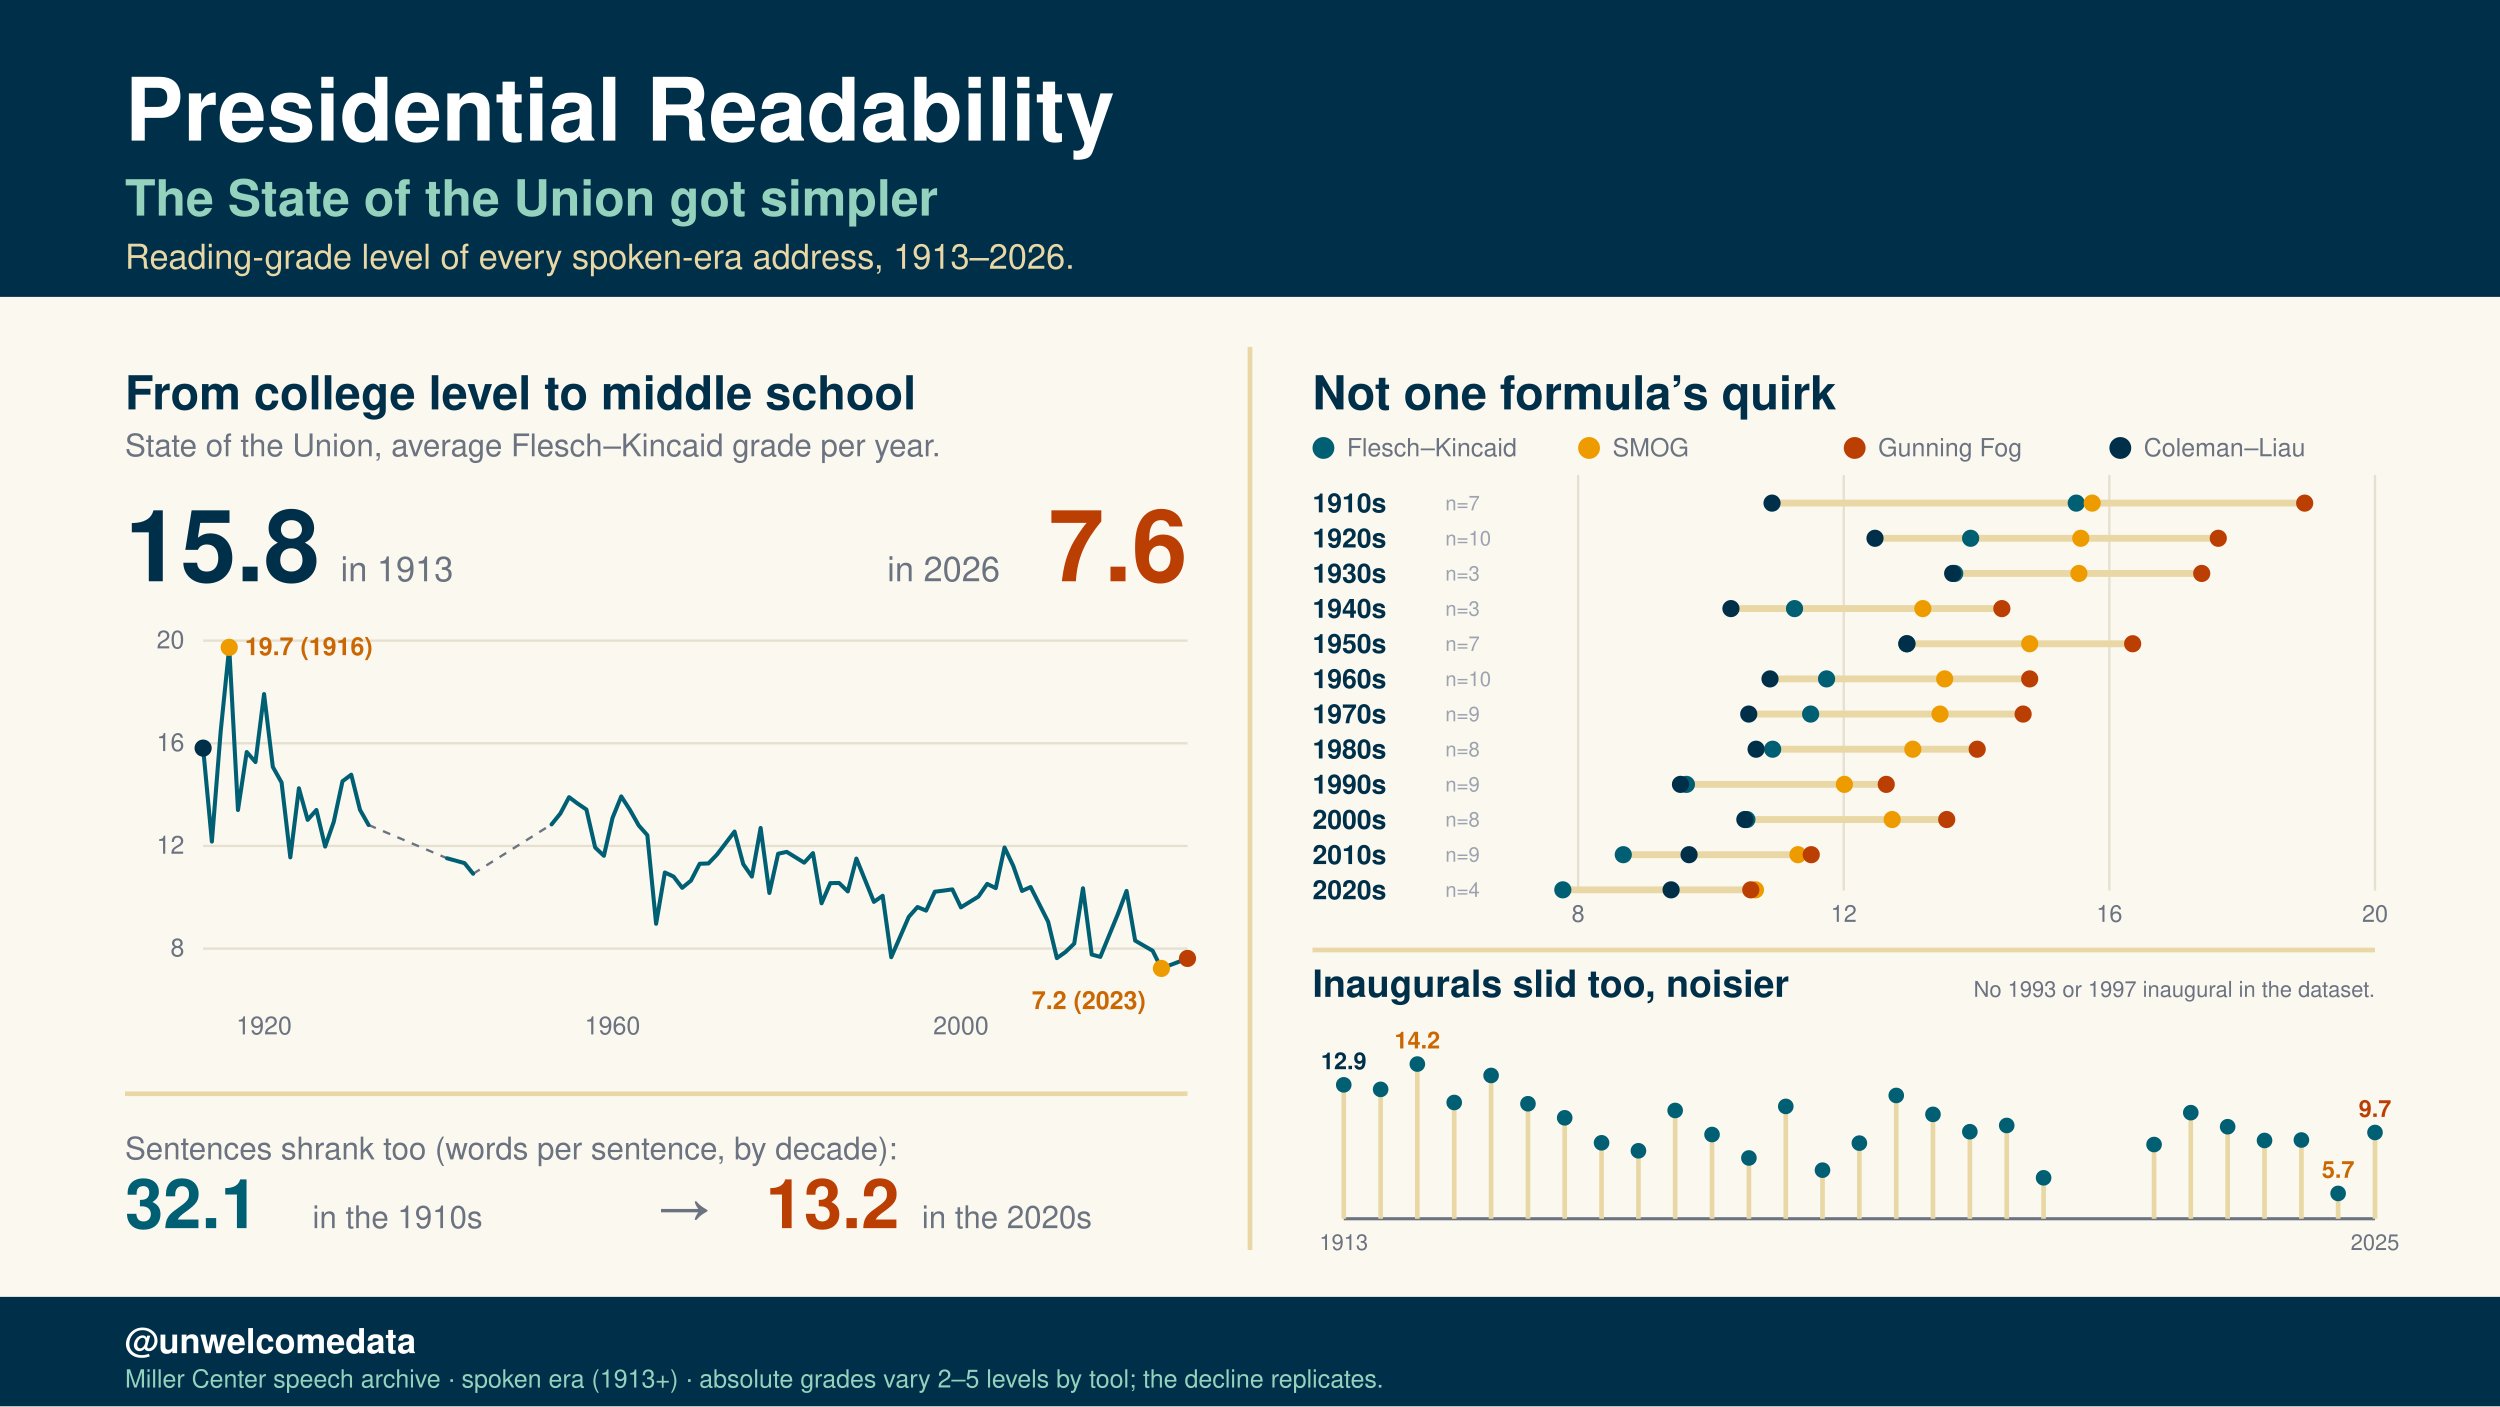
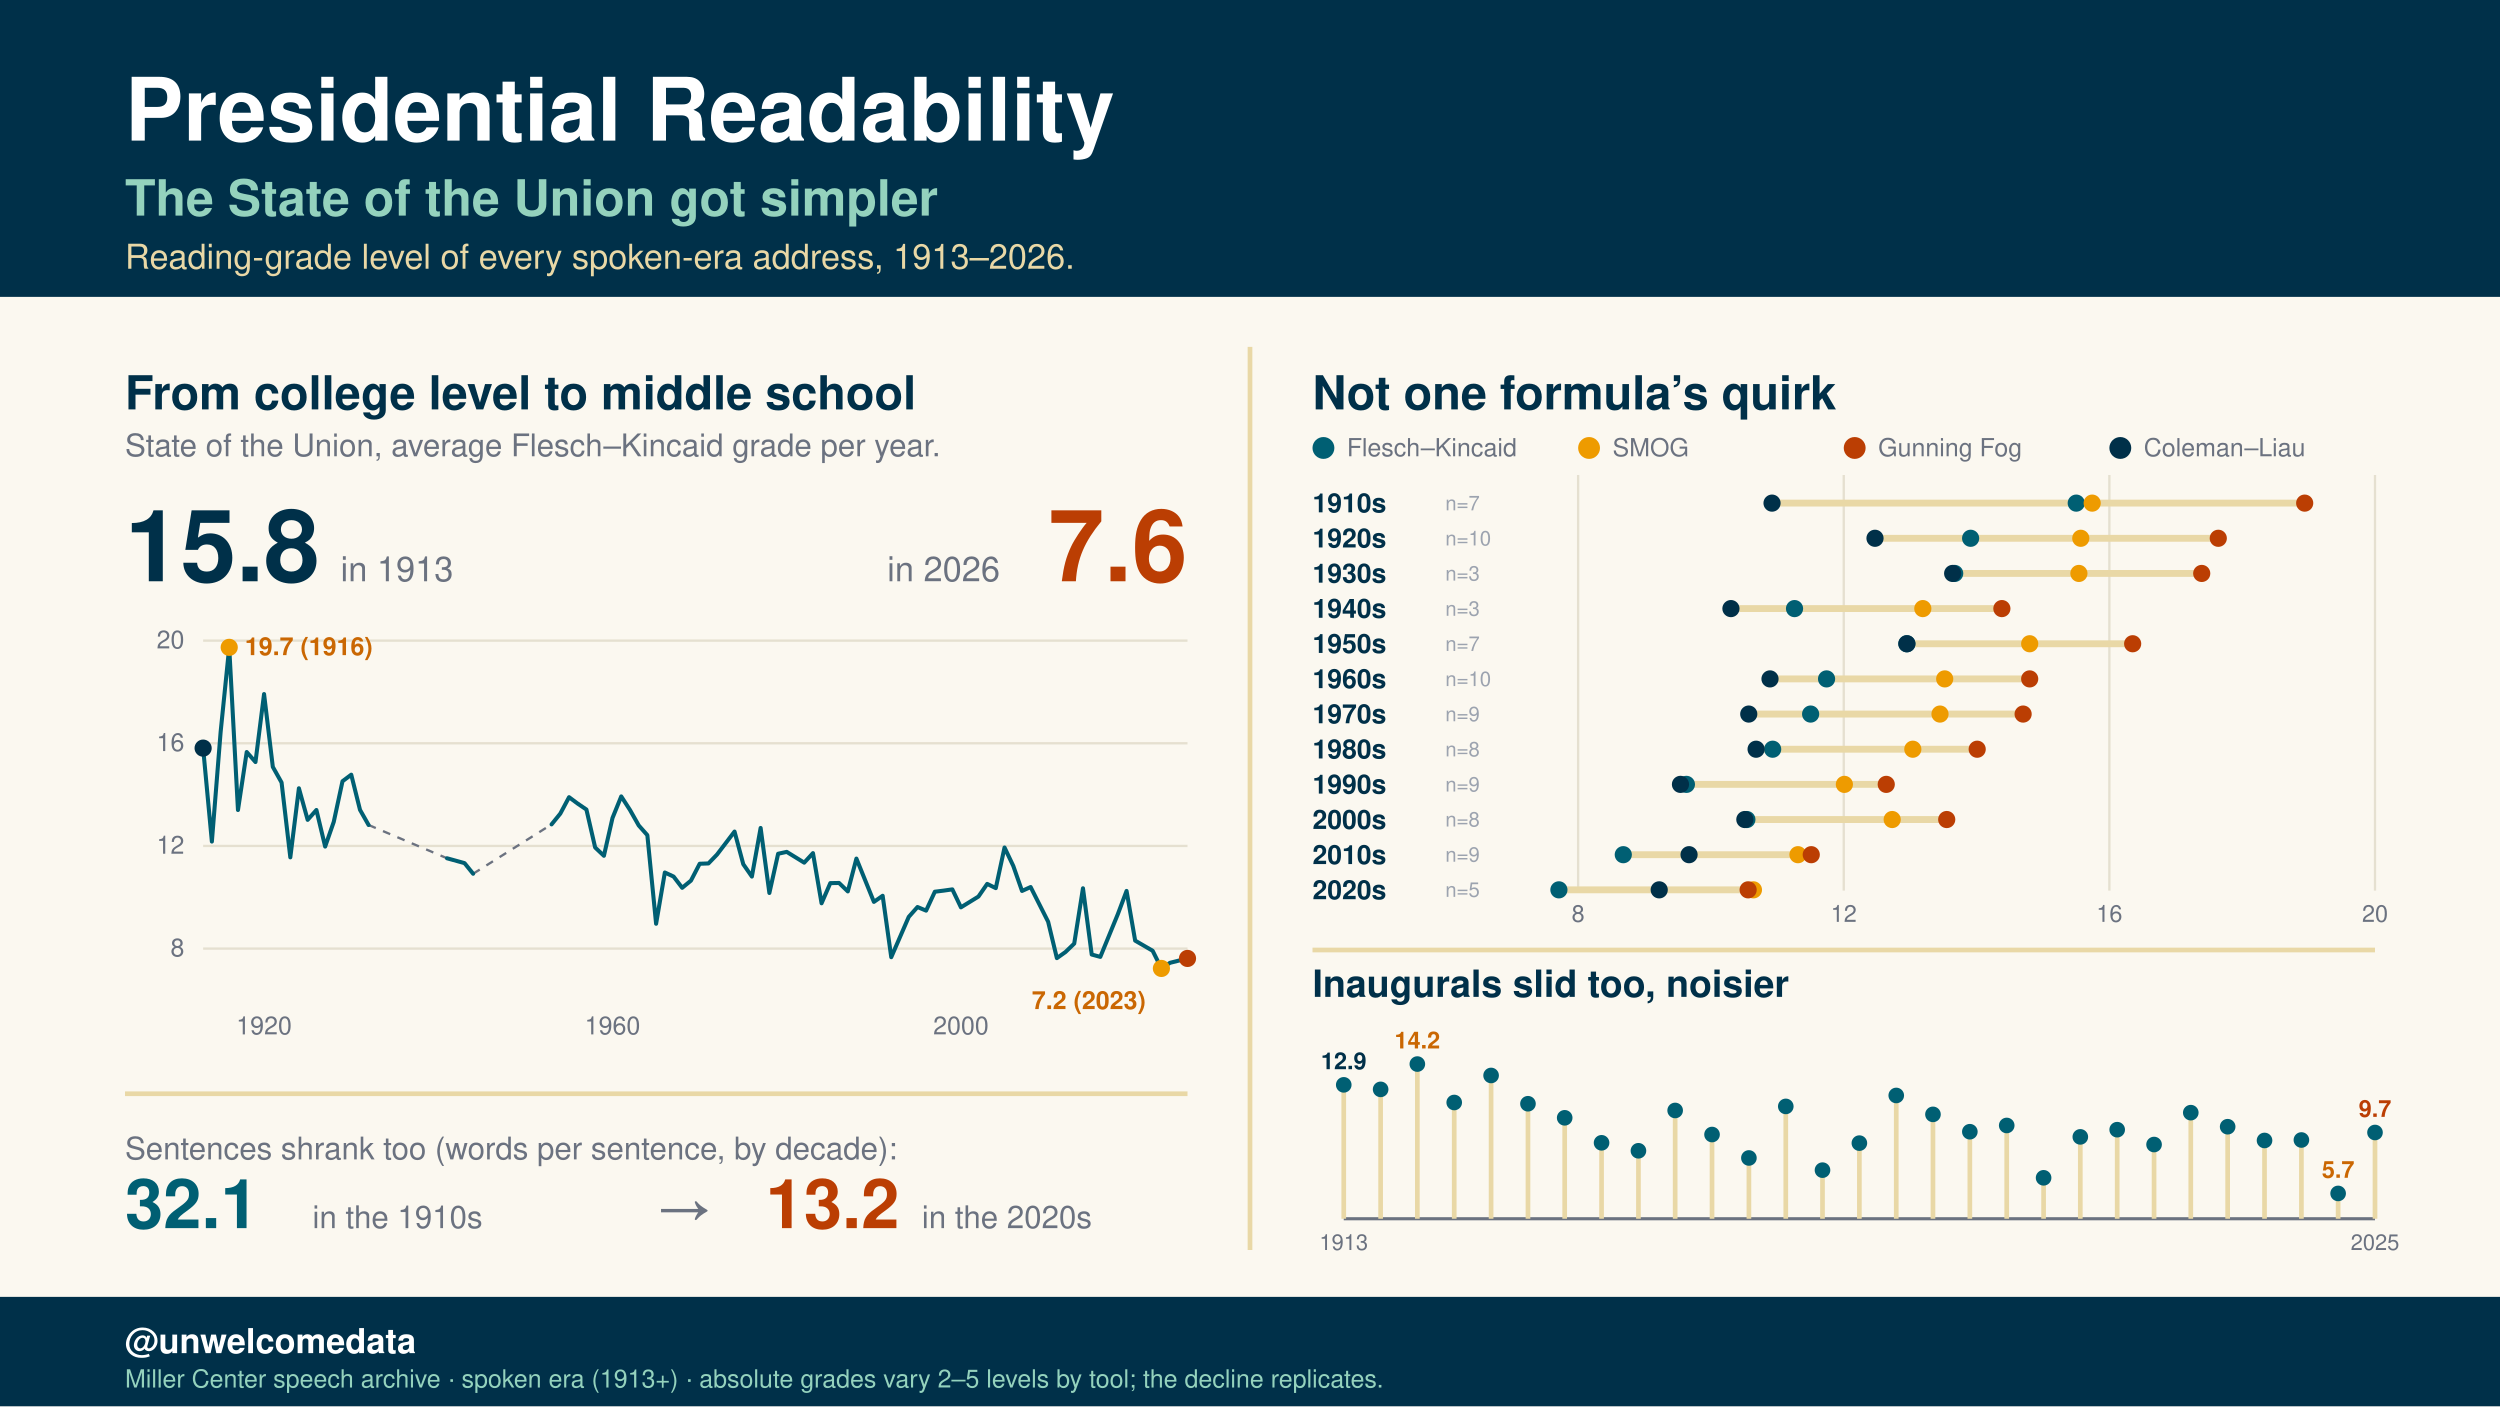
<svg xmlns="http://www.w3.org/2000/svg" width="1600" height="900" viewBox="0 0 1600 900" font-family="Helvetica, Arial, sans-serif">
  <rect width="1600" height="900" fill="#FBF8F0" />
  <rect x="0" y="0" width="1600" height="190" fill="#003049" />
  <text x="80.0" y="90.0" fill="#FFFFFF" font-size="56" font-weight="bold">Presidential Readability</text>
  <text x="80.0" y="138.0" fill="#94D2BD" font-size="32" font-weight="bold">The State of the Union got simpler</text>
  <text x="80.0" y="172.0" fill="#E9D8A6" font-size="22">Reading-grade level of every spoken-era address, 1913–2026.</text>
  <line x1="800" y1="222" x2="800" y2="800" stroke="#E9D8A6" stroke-width="3" />
  <text x="80.0" y="262.0" fill="#003049" font-size="30" font-weight="bold">From college level to middle school</text>
  <text x="80.0" y="292.0" fill="#6B7280" font-size="20">State of the Union, average Flesch–Kincaid grade per year.</text>
  <text x="80.0" y="372.0" fill="#003049" font-size="64" font-weight="bold">15.8</text>
  <text x="218.0" y="372.0" fill="#6B7280" font-size="22">in 1913</text>
  <text x="760.0" y="372.0" fill="#BB3E03" font-size="64" font-weight="bold" text-anchor="end">7.6</text>
  <text x="640.0" y="372.0" fill="#6B7280" font-size="22" text-anchor="end">in 2026</text>
  <line x1="130" y1="607.1" x2="760" y2="607.1" stroke="#E5E0D0" stroke-width="1.5" />
  <text x="118.0" y="612.1" fill="#6B7280" font-size="16" text-anchor="end">8</text>
  <line x1="130" y1="541.4" x2="760" y2="541.4" stroke="#E5E0D0" stroke-width="1.5" />
  <text x="118.0" y="546.4" fill="#6B7280" font-size="16" text-anchor="end">12</text>
  <line x1="130" y1="475.7" x2="760" y2="475.7" stroke="#E5E0D0" stroke-width="1.5" />
  <text x="118.0" y="480.7" fill="#6B7280" font-size="16" text-anchor="end">16</text>
  <line x1="130" y1="410.0" x2="760" y2="410.0" stroke="#E5E0D0" stroke-width="1.5" />
  <text x="118.0" y="415.0" fill="#6B7280" font-size="16" text-anchor="end">20</text>
  <line x1="235.9" y1="528.0" x2="286.1" y2="549.3" stroke="#6B7280" stroke-width="1.5" stroke-dasharray="5 5" />
  <line x1="302.8" y1="559.2" x2="353.0" y2="527.6" stroke="#6B7280" stroke-width="1.5" stroke-dasharray="5 5" />
  <polyline class="sotu" points="130.0,478.8 135.6,538.6 141.2,468.5 146.7,414.3 152.3,518.4 157.9,481.3 163.5,487.7 169.0,444.2 174.6,490.8 180.2,500.8 185.8,548.7 191.3,504.5 196.9,524.7 202.5,518.4 208.1,541.8 213.6,526.0 219.2,500.0 224.8,495.8 230.4,518.3 235.9,528.0" fill="none" stroke="#005F73" stroke-width="2.6" stroke-linejoin="round" stroke-linecap="round" />
  <polyline class="sotu" points="286.1,549.3 297.3,552.4 302.8,559.2" fill="none" stroke="#005F73" stroke-width="2.6" stroke-linejoin="round" stroke-linecap="round" />
-   <polyline class="sotu" points="353.0,527.6 358.6,520.7 364.2,510.2 369.7,514.3 375.3,518.1 380.9,542.4 386.5,547.7 392.0,523.5 397.6,509.7 403.2,518.4 408.8,528.3 414.3,534.5 419.9,591.2 425.5,558.4 431.1,561.0 436.6,568.2 442.2,563.6 447.8,552.8 453.4,552.6 458.9,546.9 470.1,532.2 475.7,553.1 481.2,561.0 486.8,529.9 492.4,571.5 498.0,546.4 503.5,545.2 514.7,552.1 520.3,546.0 525.8,578.1 531.4,565.2 537.0,565.1 542.6,570.5 548.1,549.5 559.3,577.2 564.9,573.3 570.4,612.6 581.6,586.8 587.2,580.5 592.7,582.8 598.3,570.7 603.9,570.0 609.5,569.2 615.0,580.7 626.2,573.8 631.8,565.7 637.3,568.4 642.9,542.4 648.5,554.2 654.1,570.2 659.6,567.7 670.8,589.9 676.4,613.2 681.9,609.3 687.5,603.9 693.1,568.5 698.7,610.9 704.2,612.4 715.4,585.1 721.0,570.2 726.5,602.0 737.7,608.5 743.3,619.8 760.0,613.4" fill="none" stroke="#005F73" stroke-width="2.6" stroke-linejoin="round" stroke-linecap="round" />
+   <polyline class="sotu" points="353.0,527.6 358.6,520.7 364.2,510.2 369.7,514.3 375.3,518.1 380.9,542.4 386.5,547.7 392.0,523.5 397.6,509.7 403.2,518.4 408.8,528.3 414.3,534.5 419.9,591.2 425.5,558.4 431.1,561.0 436.6,568.2 442.2,563.6 447.8,552.8 453.4,552.6 458.9,546.9 470.1,532.2 475.7,553.1 481.2,561.0 486.8,529.9 492.4,571.5 498.0,546.4 503.5,545.2 514.7,552.1 520.3,546.0 525.8,578.1 531.4,565.2 537.0,565.1 542.6,570.5 548.1,549.5 559.3,577.2 564.9,573.3 570.4,612.6 581.6,586.8 587.2,580.5 592.7,582.8 598.3,570.7 603.9,570.0 609.5,569.2 615.0,580.7 626.2,573.8 631.8,565.7 637.3,568.4 642.9,542.4 648.5,554.2 654.1,570.2 659.6,567.7 670.8,589.9 676.4,613.2 681.9,609.3 687.5,603.9 693.1,568.5 698.7,610.9 704.2,612.4 715.4,585.1 721.0,570.2 726.5,602.0 737.7,608.5 743.3,619.8 748.8,616.2 760.0,613.4" fill="none" stroke="#005F73" stroke-width="2.6" stroke-linejoin="round" stroke-linecap="round" />
  <circle class="dot" data-year="1913" cx="130.0" cy="478.8" r="5.5" fill="#003049" />
  <circle class="dot" data-year="2026" cx="760.0" cy="613.4" r="5.5" fill="#BB3E03" />
  <circle class="dot" data-year="1916" cx="146.7" cy="414.3" r="5.5" fill="#EE9B00" />
  <circle class="dot" data-year="2023" cx="743.3" cy="619.8" r="5.5" fill="#EE9B00" />
  <text x="156.7" y="419.3" fill="#CA6702" font-size="16" font-weight="bold">19.7 (1916)</text>
  <text x="733.3" y="645.8" fill="#CA6702" font-size="16" font-weight="bold" text-anchor="end">7.2 (2023)</text>
  <text x="169.0" y="662.0" fill="#6B7280" font-size="16" text-anchor="middle">1920</text>
  <text x="392.0" y="662.0" fill="#6B7280" font-size="16" text-anchor="middle">1960</text>
  <text x="615.0" y="662.0" fill="#6B7280" font-size="16" text-anchor="middle">2000</text>
  <line x1="80" y1="700" x2="760" y2="700" stroke="#E9D8A6" stroke-width="3" />
  <text x="80.0" y="742.0" fill="#6B7280" font-size="20">Sentences shrank too (words per sentence, by decade):</text>
  <text x="80.0" y="786.0" fill="#005F73" font-size="44" font-weight="bold">32.1</text>
  <text x="200.0" y="786.0" fill="#6B7280" font-size="20">in the 1910s</text>
  <text x="420.0" y="786.0" fill="#6B7280" font-size="36">→</text>
  <text x="490.0" y="786.0" fill="#BB3E03" font-size="44" font-weight="bold">13.2</text>
  <text x="590.0" y="786.0" fill="#6B7280" font-size="20">in the 2020s</text>
  <text x="840.0" y="262.0" fill="#003049" font-size="30" font-weight="bold">Not one formula’s quirk</text>
  <circle cx="847.0" cy="286.7" r="7" fill="#005F73" />
  <text x="862.0" y="292.0" fill="#6B7280" font-size="16">Flesch–Kincaid</text>
  <circle cx="1017.0" cy="286.7" r="7" fill="#EE9B00" />
  <text x="1032.0" y="292.0" fill="#6B7280" font-size="16">SMOG</text>
  <circle cx="1187.0" cy="286.7" r="7" fill="#BB3E03" />
  <text x="1202.0" y="292.0" fill="#6B7280" font-size="16">Gunning Fog</text>
  <circle cx="1357.0" cy="286.7" r="7" fill="#003049" />
  <text x="1372.0" y="292.0" fill="#6B7280" font-size="16">Coleman–Liau</text>
  <line x1="1010.0" y1="304" x2="1010.0" y2="570" stroke="#E5E0D0" stroke-width="1.5" />
  <text x="1010.0" y="590.0" fill="#6B7280" font-size="15" text-anchor="middle">8</text>
  <line x1="1180.0" y1="304" x2="1180.0" y2="570" stroke="#E5E0D0" stroke-width="1.5" />
  <text x="1180.0" y="590.0" fill="#6B7280" font-size="15" text-anchor="middle">12</text>
  <line x1="1350.0" y1="304" x2="1350.0" y2="570" stroke="#E5E0D0" stroke-width="1.5" />
  <text x="1350.0" y="590.0" fill="#6B7280" font-size="15" text-anchor="middle">16</text>
  <line x1="1520.0" y1="304" x2="1520.0" y2="570" stroke="#E5E0D0" stroke-width="1.5" />
  <text x="1520.0" y="590.0" fill="#6B7280" font-size="15" text-anchor="middle">20</text>
  <line x1="1134.1" y1="322.0" x2="1475.0" y2="322.0" stroke="#E9D8A6" stroke-width="4.4" stroke-linecap="round" />
  <text x="840.0" y="327.9" fill="#003049" font-size="17" font-weight="bold">1910s</text>
  <text x="925.0" y="326.6" fill="#9CA3AF" font-size="13">n=7</text>
  <circle class="fdot" data-decade="1910" data-f="fk_grade" cx="1328.8" cy="322.0" r="5.5" fill="#005F73" />
  <circle class="fdot" data-decade="1910" data-f="smog_index" cx="1339.0" cy="322.0" r="5.5" fill="#EE9B00" />
  <circle class="fdot" data-decade="1910" data-f="gunning_fog" cx="1475.0" cy="322.0" r="5.5" fill="#BB3E03" />
  <circle class="fdot" data-decade="1910" data-f="coleman_liau" cx="1134.1" cy="322.0" r="5.5" fill="#003049" />
  <line x1="1200.0" y1="344.5" x2="1419.7" y2="344.5" stroke="#E9D8A6" stroke-width="4.4" stroke-linecap="round" />
  <text x="840.0" y="350.4" fill="#003049" font-size="17" font-weight="bold">1920s</text>
  <text x="925.0" y="349.1" fill="#9CA3AF" font-size="13">n=10</text>
  <circle class="fdot" data-decade="1920" data-f="fk_grade" cx="1261.2" cy="344.5" r="5.5" fill="#005F73" />
  <circle class="fdot" data-decade="1920" data-f="smog_index" cx="1331.7" cy="344.5" r="5.5" fill="#EE9B00" />
  <circle class="fdot" data-decade="1920" data-f="gunning_fog" cx="1419.7" cy="344.5" r="5.5" fill="#BB3E03" />
  <circle class="fdot" data-decade="1920" data-f="coleman_liau" cx="1200.0" cy="344.5" r="5.5" fill="#003049" />
  <line x1="1249.7" y1="367.0" x2="1409.1" y2="367.0" stroke="#E9D8A6" stroke-width="4.4" stroke-linecap="round" />
  <text x="840.0" y="372.9" fill="#003049" font-size="17" font-weight="bold">1930s</text>
  <text x="925.0" y="371.6" fill="#9CA3AF" font-size="13">n=3</text>
  <circle class="fdot" data-decade="1930" data-f="fk_grade" cx="1251.0" cy="367.0" r="5.5" fill="#005F73" />
  <circle class="fdot" data-decade="1930" data-f="smog_index" cx="1330.5" cy="367.0" r="5.5" fill="#EE9B00" />
  <circle class="fdot" data-decade="1930" data-f="gunning_fog" cx="1409.1" cy="367.0" r="5.5" fill="#BB3E03" />
  <circle class="fdot" data-decade="1930" data-f="coleman_liau" cx="1249.7" cy="367.0" r="5.5" fill="#003049" />
  <line x1="1107.8" y1="389.5" x2="1281.2" y2="389.5" stroke="#E9D8A6" stroke-width="4.4" stroke-linecap="round" />
  <text x="840.0" y="395.4" fill="#003049" font-size="17" font-weight="bold">1940s</text>
  <text x="925.0" y="394.1" fill="#9CA3AF" font-size="13">n=3</text>
  <circle class="fdot" data-decade="1940" data-f="fk_grade" cx="1148.5" cy="389.5" r="5.5" fill="#005F73" />
  <circle class="fdot" data-decade="1940" data-f="smog_index" cx="1230.6" cy="389.5" r="5.5" fill="#EE9B00" />
  <circle class="fdot" data-decade="1940" data-f="gunning_fog" cx="1281.2" cy="389.5" r="5.5" fill="#BB3E03" />
  <circle class="fdot" data-decade="1940" data-f="coleman_liau" cx="1107.8" cy="389.5" r="5.5" fill="#003049" />
  <line x1="1220.4" y1="412.0" x2="1364.9" y2="412.0" stroke="#E9D8A6" stroke-width="4.4" stroke-linecap="round" />
  <text x="840.0" y="417.9" fill="#003049" font-size="17" font-weight="bold">1950s</text>
  <text x="925.0" y="416.6" fill="#9CA3AF" font-size="13">n=7</text>
  <circle class="fdot" data-decade="1950" data-f="fk_grade" cx="1220.4" cy="412.0" r="5.5" fill="#005F73" />
  <circle class="fdot" data-decade="1950" data-f="smog_index" cx="1299.0" cy="412.0" r="5.5" fill="#EE9B00" />
  <circle class="fdot" data-decade="1950" data-f="gunning_fog" cx="1364.9" cy="412.0" r="5.5" fill="#BB3E03" />
  <circle class="fdot" data-decade="1950" data-f="coleman_liau" cx="1220.4" cy="412.0" r="5.5" fill="#003049" />
  <line x1="1132.8" y1="434.5" x2="1299.0" y2="434.5" stroke="#E9D8A6" stroke-width="4.4" stroke-linecap="round" />
  <text x="840.0" y="440.4" fill="#003049" font-size="17" font-weight="bold">1960s</text>
  <text x="925.0" y="439.1" fill="#9CA3AF" font-size="13">n=10</text>
  <circle class="fdot" data-decade="1960" data-f="fk_grade" cx="1169.0" cy="434.5" r="5.5" fill="#005F73" />
  <circle class="fdot" data-decade="1960" data-f="smog_index" cx="1244.6" cy="434.5" r="5.5" fill="#EE9B00" />
  <circle class="fdot" data-decade="1960" data-f="gunning_fog" cx="1299.0" cy="434.5" r="5.5" fill="#BB3E03" />
  <circle class="fdot" data-decade="1960" data-f="coleman_liau" cx="1132.8" cy="434.5" r="5.5" fill="#003049" />
  <line x1="1119.2" y1="457.0" x2="1294.8" y2="457.0" stroke="#E9D8A6" stroke-width="4.4" stroke-linecap="round" />
  <text x="840.0" y="462.9" fill="#003049" font-size="17" font-weight="bold">1970s</text>
  <text x="925.0" y="461.6" fill="#9CA3AF" font-size="13">n=9</text>
  <circle class="fdot" data-decade="1970" data-f="fk_grade" cx="1158.8" cy="457.0" r="5.5" fill="#005F73" />
  <circle class="fdot" data-decade="1970" data-f="smog_index" cx="1241.6" cy="457.0" r="5.5" fill="#EE9B00" />
  <circle class="fdot" data-decade="1970" data-f="gunning_fog" cx="1294.8" cy="457.0" r="5.5" fill="#BB3E03" />
  <circle class="fdot" data-decade="1970" data-f="coleman_liau" cx="1119.2" cy="457.0" r="5.5" fill="#003049" />
  <line x1="1123.9" y1="479.5" x2="1265.4" y2="479.5" stroke="#E9D8A6" stroke-width="4.4" stroke-linecap="round" />
  <text x="840.0" y="485.4" fill="#003049" font-size="17" font-weight="bold">1980s</text>
  <text x="925.0" y="484.1" fill="#9CA3AF" font-size="13">n=8</text>
  <circle class="fdot" data-decade="1980" data-f="fk_grade" cx="1134.5" cy="479.5" r="5.5" fill="#005F73" />
  <circle class="fdot" data-decade="1980" data-f="smog_index" cx="1224.2" cy="479.5" r="5.5" fill="#EE9B00" />
  <circle class="fdot" data-decade="1980" data-f="gunning_fog" cx="1265.4" cy="479.5" r="5.5" fill="#BB3E03" />
  <circle class="fdot" data-decade="1980" data-f="coleman_liau" cx="1123.9" cy="479.5" r="5.5" fill="#003049" />
  <line x1="1075.5" y1="502.0" x2="1207.2" y2="502.0" stroke="#E9D8A6" stroke-width="4.4" stroke-linecap="round" />
  <text x="840.0" y="507.9" fill="#003049" font-size="17" font-weight="bold">1990s</text>
  <text x="925.0" y="506.6" fill="#9CA3AF" font-size="13">n=9</text>
  <circle class="fdot" data-decade="1990" data-f="fk_grade" cx="1079.3" cy="502.0" r="5.5" fill="#005F73" />
  <circle class="fdot" data-decade="1990" data-f="smog_index" cx="1180.4" cy="502.0" r="5.5" fill="#EE9B00" />
  <circle class="fdot" data-decade="1990" data-f="gunning_fog" cx="1207.2" cy="502.0" r="5.5" fill="#BB3E03" />
  <circle class="fdot" data-decade="1990" data-f="coleman_liau" cx="1075.5" cy="502.0" r="5.5" fill="#003049" />
  <line x1="1116.7" y1="524.5" x2="1245.9" y2="524.5" stroke="#E9D8A6" stroke-width="4.4" stroke-linecap="round" />
  <text x="840.0" y="530.5" fill="#003049" font-size="17" font-weight="bold">2000s</text>
  <text x="925.0" y="529.0" fill="#9CA3AF" font-size="13">n=8</text>
  <circle class="fdot" data-decade="2000" data-f="fk_grade" cx="1118.0" cy="524.5" r="5.5" fill="#005F73" />
  <circle class="fdot" data-decade="2000" data-f="smog_index" cx="1211.0" cy="524.5" r="5.5" fill="#EE9B00" />
  <circle class="fdot" data-decade="2000" data-f="gunning_fog" cx="1245.9" cy="524.5" r="5.5" fill="#BB3E03" />
  <circle class="fdot" data-decade="2000" data-f="coleman_liau" cx="1116.7" cy="524.5" r="5.5" fill="#003049" />
  <line x1="1038.9" y1="547.0" x2="1159.2" y2="547.0" stroke="#E9D8A6" stroke-width="4.4" stroke-linecap="round" />
  <text x="840.0" y="553.0" fill="#003049" font-size="17" font-weight="bold">2010s</text>
  <text x="925.0" y="551.5" fill="#9CA3AF" font-size="13">n=9</text>
  <circle class="fdot" data-decade="2010" data-f="fk_grade" cx="1038.9" cy="547.0" r="5.5" fill="#005F73" />
  <circle class="fdot" data-decade="2010" data-f="smog_index" cx="1150.7" cy="547.0" r="5.5" fill="#EE9B00" />
  <circle class="fdot" data-decade="2010" data-f="gunning_fog" cx="1159.2" cy="547.0" r="5.5" fill="#BB3E03" />
  <circle class="fdot" data-decade="2010" data-f="coleman_liau" cx="1081.0" cy="547.0" r="5.5" fill="#003049" />
-   <line x1="1000.2" y1="569.5" x2="1123.5" y2="569.5" stroke="#E9D8A6" stroke-width="4.4" stroke-linecap="round" />
+   <line x1="997.7" y1="569.5" x2="1122.2" y2="569.5" stroke="#E9D8A6" stroke-width="4.4" stroke-linecap="round" />
  <text x="840.0" y="575.5" fill="#003049" font-size="17" font-weight="bold">2020s</text>
-   <text x="925.0" y="574.0" fill="#9CA3AF" font-size="13">n=4</text>
-   <circle class="fdot" data-decade="2020" data-f="fk_grade" cx="1000.2" cy="569.5" r="5.5" fill="#005F73" />
-   <circle class="fdot" data-decade="2020" data-f="smog_index" cx="1123.5" cy="569.5" r="5.5" fill="#EE9B00" />
-   <circle class="fdot" data-decade="2020" data-f="gunning_fog" cx="1120.5" cy="569.5" r="5.5" fill="#BB3E03" />
-   <circle class="fdot" data-decade="2020" data-f="coleman_liau" cx="1069.5" cy="569.5" r="5.5" fill="#003049" />
+   <text x="925.0" y="574.0" fill="#9CA3AF" font-size="13">n=5</text>
+   <circle class="fdot" data-decade="2020" data-f="fk_grade" cx="997.7" cy="569.5" r="5.5" fill="#005F73" />
+   <circle class="fdot" data-decade="2020" data-f="smog_index" cx="1122.2" cy="569.5" r="5.5" fill="#EE9B00" />
+   <circle class="fdot" data-decade="2020" data-f="gunning_fog" cx="1118.8" cy="569.5" r="5.5" fill="#BB3E03" />
+   <circle class="fdot" data-decade="2020" data-f="coleman_liau" cx="1061.9" cy="569.5" r="5.5" fill="#003049" />
  <line x1="840" y1="608" x2="1520" y2="608" stroke="#E9D8A6" stroke-width="3" />
  <text x="840.0" y="638.0" fill="#003049" font-size="24" font-weight="bold">Inaugurals slid too, noisier</text>
-   <text x="1520.0" y="638.0" fill="#6B7280" font-size="14" text-anchor="end">No 1993 or 1997 inaugural in the dataset.</text>
  <line x1="860" y1="780" x2="1520" y2="780" stroke="#6B7280" stroke-width="2" />
  <line x1="860.0" y1="780.0" x2="860.0" y2="694.3" stroke="#E9D8A6" stroke-width="3" />
  <line x1="883.6" y1="780.0" x2="883.6" y2="697.2" stroke="#E9D8A6" stroke-width="3" />
  <line x1="907.1" y1="780.0" x2="907.1" y2="681.0" stroke="#E9D8A6" stroke-width="3" />
  <line x1="930.7" y1="780.0" x2="930.7" y2="705.6" stroke="#E9D8A6" stroke-width="3" />
  <line x1="954.3" y1="780.0" x2="954.3" y2="688.3" stroke="#E9D8A6" stroke-width="3" />
  <line x1="977.9" y1="780.0" x2="977.9" y2="706.4" stroke="#E9D8A6" stroke-width="3" />
  <line x1="1001.4" y1="780.0" x2="1001.4" y2="715.4" stroke="#E9D8A6" stroke-width="3" />
  <line x1="1025.0" y1="780.0" x2="1025.0" y2="731.4" stroke="#E9D8A6" stroke-width="3" />
  <line x1="1048.6" y1="780.0" x2="1048.6" y2="736.5" stroke="#E9D8A6" stroke-width="3" />
  <line x1="1072.1" y1="780.0" x2="1072.1" y2="710.7" stroke="#E9D8A6" stroke-width="3" />
  <line x1="1095.7" y1="780.0" x2="1095.7" y2="726.1" stroke="#E9D8A6" stroke-width="3" />
  <line x1="1119.3" y1="780.0" x2="1119.3" y2="741.1" stroke="#E9D8A6" stroke-width="3" />
  <line x1="1142.9" y1="780.0" x2="1142.9" y2="708.1" stroke="#E9D8A6" stroke-width="3" />
  <line x1="1166.4" y1="780.0" x2="1166.4" y2="748.9" stroke="#E9D8A6" stroke-width="3" />
  <line x1="1190.0" y1="780.0" x2="1190.0" y2="731.6" stroke="#E9D8A6" stroke-width="3" />
  <line x1="1213.6" y1="780.0" x2="1213.6" y2="701.1" stroke="#E9D8A6" stroke-width="3" />
  <line x1="1237.1" y1="780.0" x2="1237.1" y2="713.2" stroke="#E9D8A6" stroke-width="3" />
  <line x1="1260.7" y1="780.0" x2="1260.7" y2="724.3" stroke="#E9D8A6" stroke-width="3" />
  <line x1="1284.3" y1="780.0" x2="1284.3" y2="720.3" stroke="#E9D8A6" stroke-width="3" />
  <line x1="1307.9" y1="780.0" x2="1307.9" y2="753.8" stroke="#E9D8A6" stroke-width="3" />
+   <line x1="1331.4" y1="780.0" x2="1331.4" y2="727.6" stroke="#E9D8A6" stroke-width="3" />
+   <line x1="1355.0" y1="780.0" x2="1355.0" y2="723.0" stroke="#E9D8A6" stroke-width="3" />
  <line x1="1378.6" y1="780.0" x2="1378.6" y2="732.5" stroke="#E9D8A6" stroke-width="3" />
  <line x1="1402.1" y1="780.0" x2="1402.1" y2="712.1" stroke="#E9D8A6" stroke-width="3" />
  <line x1="1425.7" y1="780.0" x2="1425.7" y2="721.1" stroke="#E9D8A6" stroke-width="3" />
  <line x1="1449.3" y1="780.0" x2="1449.3" y2="729.9" stroke="#E9D8A6" stroke-width="3" />
  <line x1="1472.9" y1="780.0" x2="1472.9" y2="729.6" stroke="#E9D8A6" stroke-width="3" />
  <line x1="1496.4" y1="780.0" x2="1496.4" y2="763.8" stroke="#E9D8A6" stroke-width="3" />
  <line x1="1520.0" y1="780.0" x2="1520.0" y2="724.8" stroke="#E9D8A6" stroke-width="3" />
  <circle class="idot" data-year="1913" cx="860.0" cy="694.3" r="5" fill="#005F73" />
  <circle class="idot" data-year="1917" cx="883.6" cy="697.2" r="5" fill="#005F73" />
  <circle class="idot" data-year="1921" cx="907.1" cy="681.0" r="5" fill="#005F73" />
  <circle class="idot" data-year="1925" cx="930.7" cy="705.6" r="5" fill="#005F73" />
  <circle class="idot" data-year="1929" cx="954.3" cy="688.3" r="5" fill="#005F73" />
  <circle class="idot" data-year="1933" cx="977.9" cy="706.4" r="5" fill="#005F73" />
  <circle class="idot" data-year="1937" cx="1001.4" cy="715.4" r="5" fill="#005F73" />
  <circle class="idot" data-year="1941" cx="1025.0" cy="731.4" r="5" fill="#005F73" />
  <circle class="idot" data-year="1945" cx="1048.6" cy="736.5" r="5" fill="#005F73" />
  <circle class="idot" data-year="1949" cx="1072.1" cy="710.7" r="5" fill="#005F73" />
  <circle class="idot" data-year="1953" cx="1095.7" cy="726.1" r="5" fill="#005F73" />
  <circle class="idot" data-year="1957" cx="1119.3" cy="741.1" r="5" fill="#005F73" />
  <circle class="idot" data-year="1961" cx="1142.9" cy="708.1" r="5" fill="#005F73" />
  <circle class="idot" data-year="1965" cx="1166.4" cy="748.9" r="5" fill="#005F73" />
  <circle class="idot" data-year="1969" cx="1190.0" cy="731.6" r="5" fill="#005F73" />
  <circle class="idot" data-year="1973" cx="1213.6" cy="701.1" r="5" fill="#005F73" />
  <circle class="idot" data-year="1977" cx="1237.1" cy="713.2" r="5" fill="#005F73" />
  <circle class="idot" data-year="1981" cx="1260.7" cy="724.3" r="5" fill="#005F73" />
  <circle class="idot" data-year="1985" cx="1284.3" cy="720.3" r="5" fill="#005F73" />
  <circle class="idot" data-year="1989" cx="1307.9" cy="753.8" r="5" fill="#005F73" />
+   <circle class="idot" data-year="1993" cx="1331.4" cy="727.6" r="5" fill="#005F73" />
+   <circle class="idot" data-year="1997" cx="1355.0" cy="723.0" r="5" fill="#005F73" />
  <circle class="idot" data-year="2001" cx="1378.6" cy="732.5" r="5" fill="#005F73" />
  <circle class="idot" data-year="2005" cx="1402.1" cy="712.1" r="5" fill="#005F73" />
  <circle class="idot" data-year="2009" cx="1425.7" cy="721.1" r="5" fill="#005F73" />
  <circle class="idot" data-year="2013" cx="1449.3" cy="729.9" r="5" fill="#005F73" />
  <circle class="idot" data-year="2017" cx="1472.9" cy="729.6" r="5" fill="#005F73" />
  <circle class="idot" data-year="2021" cx="1496.4" cy="763.8" r="5" fill="#005F73" />
  <circle class="idot" data-year="2025" cx="1520.0" cy="724.8" r="5" fill="#005F73" />
  <text x="860.0" y="684.3" fill="#003049" font-size="15" font-weight="bold" text-anchor="middle">12.9</text>
  <text x="907.1" y="671.0" fill="#CA6702" font-size="15" font-weight="bold" text-anchor="middle">14.2</text>
  <text x="1496.4" y="753.8" fill="#CA6702" font-size="15" font-weight="bold" text-anchor="middle">5.7</text>
  <text x="1520.0" y="714.8" fill="#BB3E03" font-size="15" font-weight="bold" text-anchor="middle">9.7</text>
  <text x="860.0" y="800.0" fill="#6B7280" font-size="14" text-anchor="middle">1913</text>
  <text x="1520.0" y="800.0" fill="#6B7280" font-size="14" text-anchor="middle">2025</text>
  <rect x="0" y="830" width="1600" height="70" fill="#003049" />
  <text x="80.0" y="866.0" fill="#FFFFFF" font-size="22" font-weight="bold">@unwelcomedata</text>
  <text x="80.0" y="888.0" fill="#94D2BD" font-size="16">Miller Center speech archive · spoken era (1913+) · absolute grades vary 2–5 levels by tool; the decline replicates.</text>
</svg>
